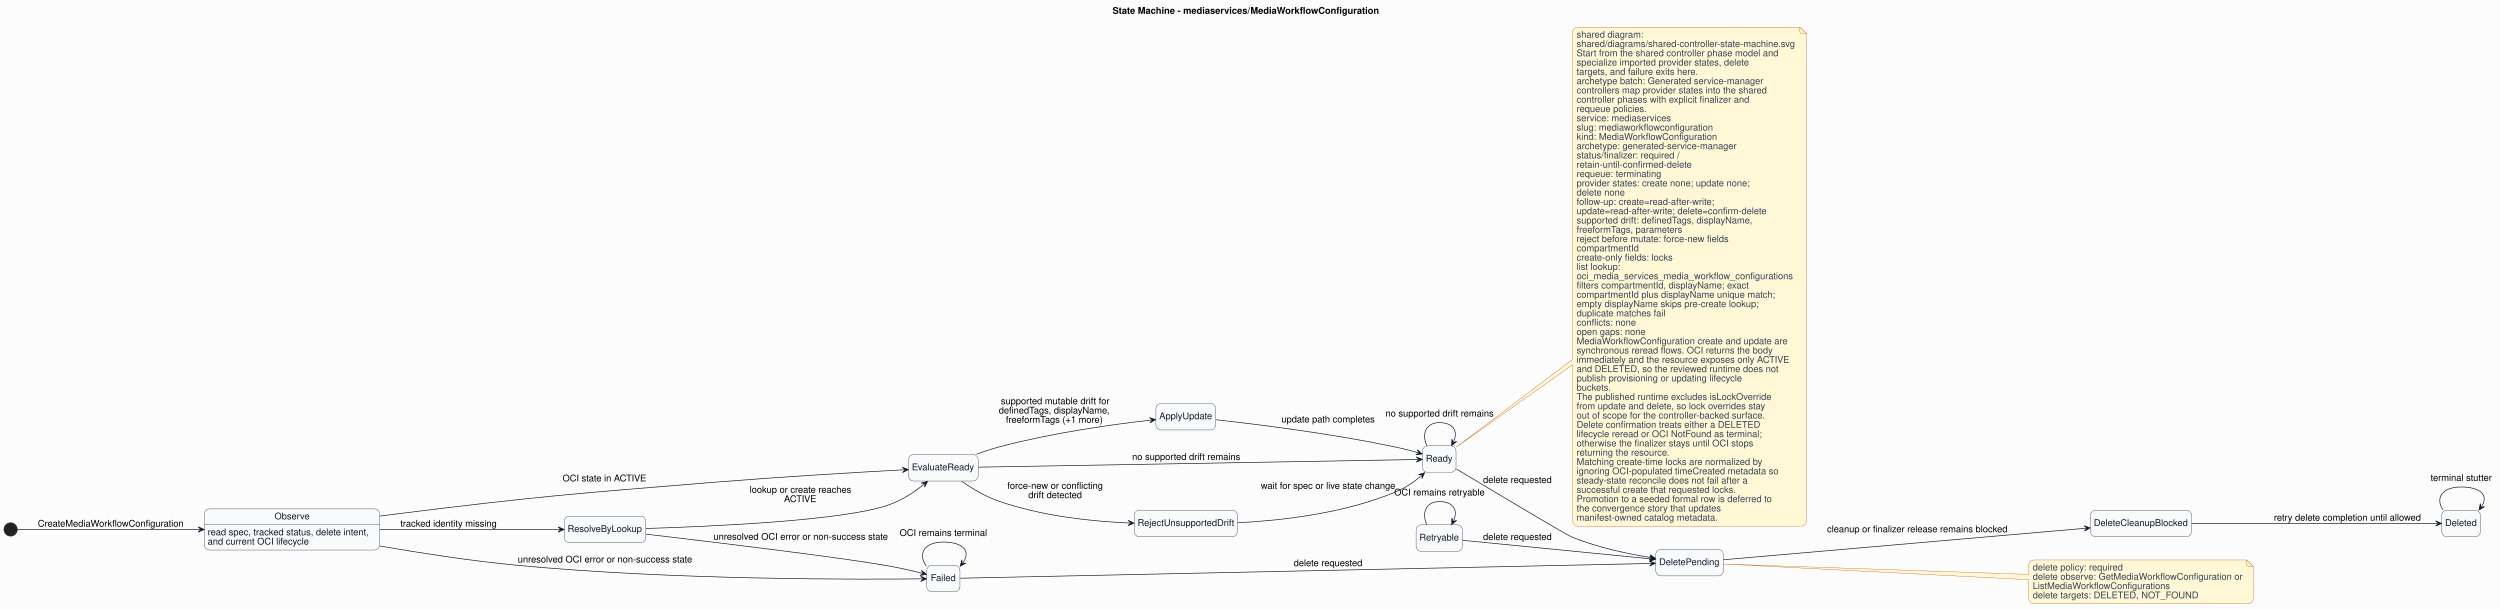
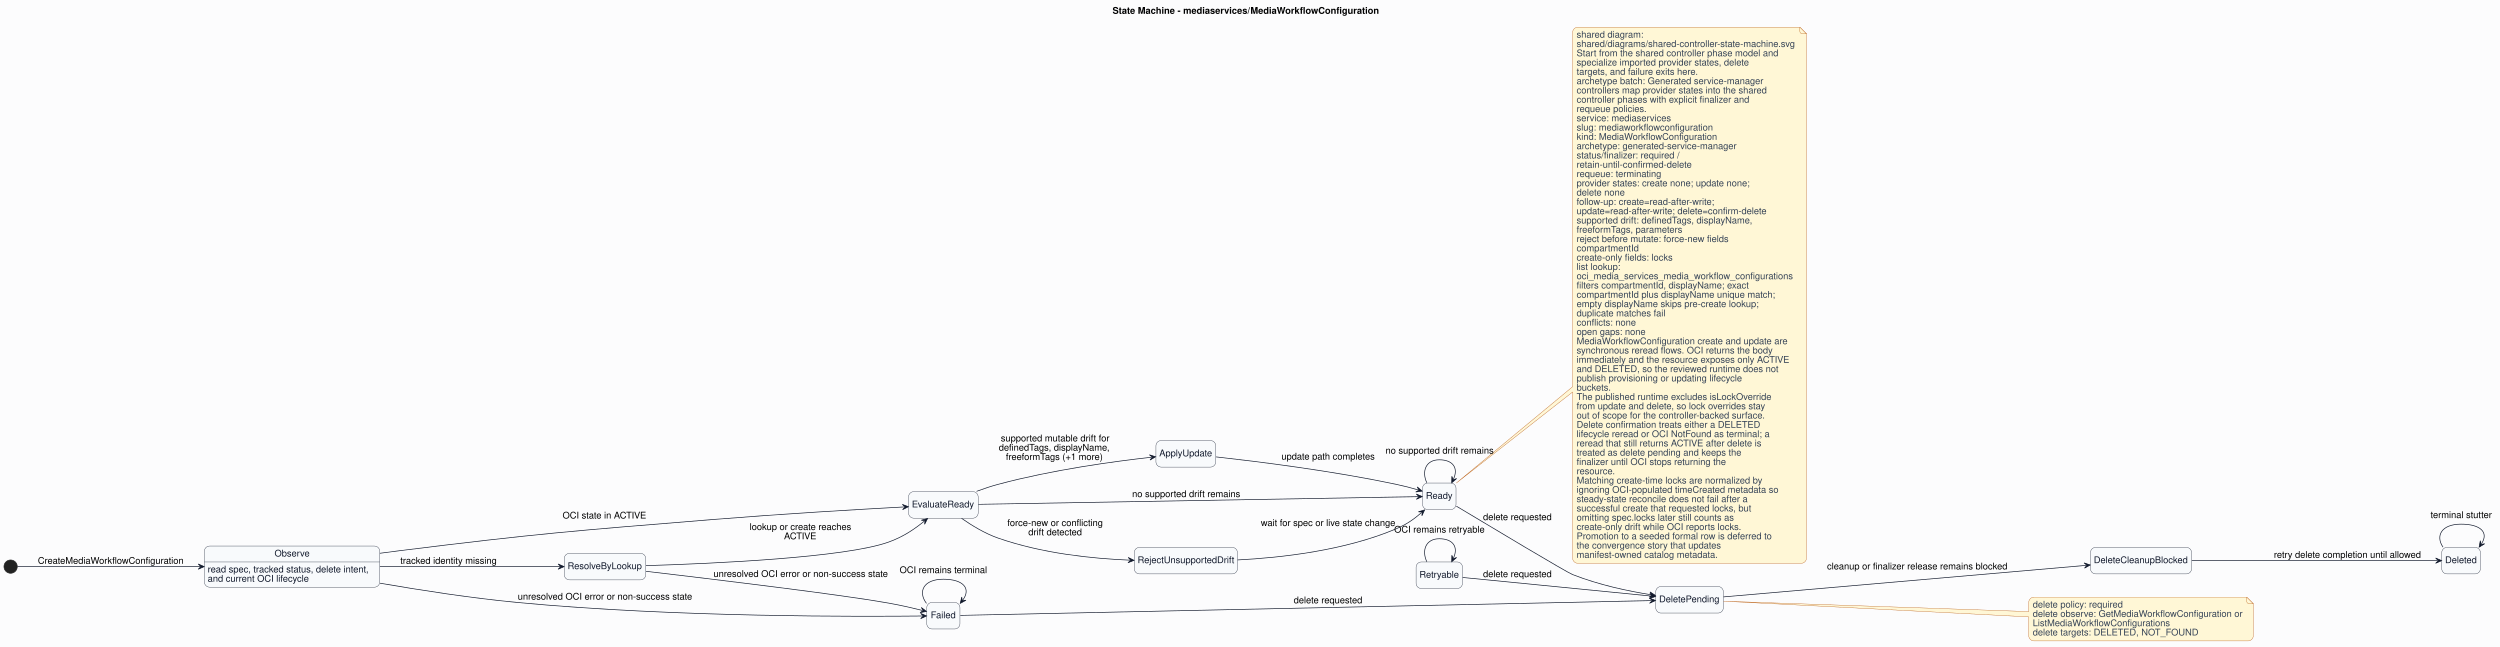
- <svg xmlns="http://www.w3.org/2000/svg" contentStyleType="text/css" data-diagram-type="STATE" height="919px" preserveAspectRatio="none" style="width:3768px;height:919px;background:#FCFCFD;" version="1.1" viewBox="0 0 3768 919" width="3768px" zoomAndPan="magnify">
+ <svg xmlns="http://www.w3.org/2000/svg" contentStyleType="text/css" data-diagram-type="STATE" height="975px" preserveAspectRatio="none" style="width:3768px;height:975px;background:#FCFCFD;" version="1.1" viewBox="0 0 3768 975" width="3768px" zoomAndPan="magnify">
  <defs />
  <g>
-     <rect fill="#FCFCFD" height="919" style="stroke:none;stroke-width:1;" width="3768" x="0" y="0" />
+     <rect fill="#FCFCFD" height="975" style="stroke:none;stroke-width:1;" width="3768" x="0" y="0" />
    <g class="title" data-source-line="10">
      <text fill="#000000" font-family="Helvetica" font-size="14" font-weight="bold" lengthAdjust="spacing" textLength="401.413" x="1676.751" y="20.78">State Machine - mediaservices/MediaWorkflowConfiguration</text>
    </g>
    <g class="entity" data-qualified-name="observe" id="ent0002">
-       <rect fill="#F8FAFC" height="62" rx="8" ry="8" style="stroke:#0F172A;stroke-width:0.5;" width="264.364" x="308" y="767" />
-       <line style="stroke:#0F172A;stroke-width:0.5;" x1="308" x2="572.364" y1="791" y2="791" />
-       <text fill="#0F172A" font-family="Helvetica" font-size="14" lengthAdjust="spacing" textLength="52.91" x="413.727" y="782.78">Observe</text>
-       <text fill="#0F172A" font-family="Helvetica" font-size="14" lengthAdjust="spacing" textLength="244.364" x="313" y="806.78">read spec, tracked status, delete intent,</text>
-       <text fill="#0F172A" font-family="Helvetica" font-size="14" lengthAdjust="spacing" textLength="153.282" x="313" y="820.78">and current OCI lifecycle</text>
-     </g>
-     <rect fill="#F8FAFC" height="40" rx="8" ry="8" style="stroke:#0F172A;stroke-width:0.5;" width="104.951" x="1369.36" y="685" />
-     <text fill="#0F172A" font-family="Helvetica" font-size="14" lengthAdjust="spacing" textLength="94.951" x="1374.36" y="708.78">EvaluateReady</text>
-     <rect fill="#F8FAFC" height="40" rx="8" ry="8" style="stroke:#0F172A;stroke-width:0.5;" width="50.469" x="2144.04" y="672" />
-     <text fill="#0F172A" font-family="Helvetica" font-size="14" lengthAdjust="spacing" textLength="40.469" x="2149.04" y="695.78">Ready</text>
-     <rect fill="#F8FAFC" height="40" rx="8" ry="8" style="stroke:#0F172A;stroke-width:0.5;" width="69.917" x="2134.32" y="791" />
-     <text fill="#0F172A" font-family="Helvetica" font-size="14" lengthAdjust="spacing" textLength="59.917" x="2139.32" y="814.78">Retryable</text>
-     <rect fill="#F8FAFC" height="40" rx="8" ry="8" style="stroke:#0F172A;stroke-width:0.5;" width="50" x="1396.84" y="852" />
-     <text fill="#0F172A" font-family="Helvetica" font-size="14" lengthAdjust="spacing" textLength="38.131" x="1402.775" y="875.78">Failed</text>
-     <rect fill="#F8FAFC" height="40" rx="8" ry="8" style="stroke:#0F172A;stroke-width:0.5;" width="122.848" x="850.44" y="778" />
-     <text fill="#0F172A" font-family="Helvetica" font-size="14" lengthAdjust="spacing" textLength="112.848" x="855.44" y="801.78">ResolveByLookup</text>
-     <rect fill="#F8FAFC" height="40" rx="8" ry="8" style="stroke:#0F172A;stroke-width:0.5;" width="155.51" x="1709.56" y="769" />
-     <text fill="#0F172A" font-family="Helvetica" font-size="14" lengthAdjust="spacing" textLength="145.51" x="1714.56" y="792.78">RejectUnsupportedDrift</text>
-     <rect fill="#F8FAFC" height="40" rx="8" ry="8" style="stroke:#0F172A;stroke-width:0.5;" width="90.165" x="1742.23" y="608" />
-     <text fill="#0F172A" font-family="Helvetica" font-size="14" lengthAdjust="spacing" textLength="80.165" x="1747.23" y="631.78">ApplyUpdate</text>
-     <rect fill="#F8FAFC" height="40" rx="8" ry="8" style="stroke:#0F172A;stroke-width:0.5;" width="101.848" x="2495.55" y="828" />
-     <text fill="#0F172A" font-family="Helvetica" font-size="14" lengthAdjust="spacing" textLength="91.848" x="2500.55" y="851.78">DeletePending</text>
-     <rect fill="#F8FAFC" height="40" rx="8" ry="8" style="stroke:#0F172A;stroke-width:0.5;" width="58.255" x="3680.2" y="769" />
-     <text fill="#0F172A" font-family="Helvetica" font-size="14" lengthAdjust="spacing" textLength="48.255" x="3685.2" y="792.78">Deleted</text>
-     <rect fill="#F8FAFC" height="40" rx="8" ry="8" style="stroke:#0F172A;stroke-width:0.5;" width="152.427" x="3150.74" y="769" />
-     <text fill="#0F172A" font-family="Helvetica" font-size="14" lengthAdjust="spacing" textLength="142.427" x="3155.74" y="792.78">DeleteCleanupBlocked</text>
+       <rect fill="#F8FAFC" height="62" rx="8" ry="8" style="stroke:#0F172A;stroke-width:0.5;" width="264.364" x="308" y="823" />
+       <line style="stroke:#0F172A;stroke-width:0.5;" x1="308" x2="572.364" y1="847" y2="847" />
+       <text fill="#0F172A" font-family="Helvetica" font-size="14" lengthAdjust="spacing" textLength="52.91" x="413.727" y="838.78">Observe</text>
+       <text fill="#0F172A" font-family="Helvetica" font-size="14" lengthAdjust="spacing" textLength="244.364" x="313" y="862.78">read spec, tracked status, delete intent,</text>
+       <text fill="#0F172A" font-family="Helvetica" font-size="14" lengthAdjust="spacing" textLength="153.282" x="313" y="876.78">and current OCI lifecycle</text>
+     </g>
+     <rect fill="#F8FAFC" height="40" rx="8" ry="8" style="stroke:#0F172A;stroke-width:0.5;" width="104.951" x="1369.36" y="741" />
+     <text fill="#0F172A" font-family="Helvetica" font-size="14" lengthAdjust="spacing" textLength="94.951" x="1374.36" y="764.78">EvaluateReady</text>
+     <rect fill="#F8FAFC" height="40" rx="8" ry="8" style="stroke:#0F172A;stroke-width:0.5;" width="50.469" x="2144.04" y="728" />
+     <text fill="#0F172A" font-family="Helvetica" font-size="14" lengthAdjust="spacing" textLength="40.469" x="2149.04" y="751.78">Ready</text>
+     <rect fill="#F8FAFC" height="40" rx="8" ry="8" style="stroke:#0F172A;stroke-width:0.5;" width="69.917" x="2134.32" y="847" />
+     <text fill="#0F172A" font-family="Helvetica" font-size="14" lengthAdjust="spacing" textLength="59.917" x="2139.32" y="870.78">Retryable</text>
+     <rect fill="#F8FAFC" height="40" rx="8" ry="8" style="stroke:#0F172A;stroke-width:0.5;" width="50" x="1396.84" y="908" />
+     <text fill="#0F172A" font-family="Helvetica" font-size="14" lengthAdjust="spacing" textLength="38.131" x="1402.775" y="931.78">Failed</text>
+     <rect fill="#F8FAFC" height="40" rx="8" ry="8" style="stroke:#0F172A;stroke-width:0.5;" width="122.848" x="850.44" y="834" />
+     <text fill="#0F172A" font-family="Helvetica" font-size="14" lengthAdjust="spacing" textLength="112.848" x="855.44" y="857.78">ResolveByLookup</text>
+     <rect fill="#F8FAFC" height="40" rx="8" ry="8" style="stroke:#0F172A;stroke-width:0.5;" width="155.51" x="1709.56" y="825" />
+     <text fill="#0F172A" font-family="Helvetica" font-size="14" lengthAdjust="spacing" textLength="145.51" x="1714.56" y="848.78">RejectUnsupportedDrift</text>
+     <rect fill="#F8FAFC" height="40" rx="8" ry="8" style="stroke:#0F172A;stroke-width:0.5;" width="90.165" x="1742.23" y="664" />
+     <text fill="#0F172A" font-family="Helvetica" font-size="14" lengthAdjust="spacing" textLength="80.165" x="1747.23" y="687.78">ApplyUpdate</text>
+     <rect fill="#F8FAFC" height="40" rx="8" ry="8" style="stroke:#0F172A;stroke-width:0.5;" width="101.848" x="2495.55" y="884" />
+     <text fill="#0F172A" font-family="Helvetica" font-size="14" lengthAdjust="spacing" textLength="91.848" x="2500.55" y="907.78">DeletePending</text>
+     <rect fill="#F8FAFC" height="40" rx="8" ry="8" style="stroke:#0F172A;stroke-width:0.5;" width="58.255" x="3680.2" y="825" />
+     <text fill="#0F172A" font-family="Helvetica" font-size="14" lengthAdjust="spacing" textLength="48.255" x="3685.2" y="848.78">Deleted</text>
+     <rect fill="#F8FAFC" height="40" rx="8" ry="8" style="stroke:#0F172A;stroke-width:0.5;" width="152.427" x="3150.74" y="825" />
+     <text fill="#0F172A" font-family="Helvetica" font-size="14" lengthAdjust="spacing" textLength="142.427" x="3155.74" y="848.78">DeleteCleanupBlocked</text>
    <g class="start_entity" data-qualified-name=".start." data-source-line="32" id="ent0002">
-       <ellipse cx="16" cy="798" fill="#222222" rx="10" ry="10" style="stroke:#222222;stroke-width:1;" />
+       <ellipse cx="16" cy="854" fill="#222222" rx="10" ry="10" style="stroke:#222222;stroke-width:1;" />
    </g>
    <g class="entity" data-qualified-name="GMN2" data-source-line="53" id="ent0003">
-       <path d="M2370.23,49 L2370.23,541.73 L2194.89,673.96 L2370.23,549.73 L2370.23,785 A8,8 0 0 0 2378.23,793 L2714.711,793 A8,8 0 0 0 2722.711,785 L2722.711,51 L2712.711,41 L2378.23,41 A8,8 0 0 0 2370.23,49" fill="#FFF7D6" style="stroke:#B45309;stroke-width:0.5;" />
+       <path d="M2370.23,49 L2370.23,582.84 L2194.89,728.12 L2370.23,590.84 L2370.23,841 A8,8 0 0 0 2378.23,849 L2714.711,849 A8,8 0 0 0 2722.711,841 L2722.711,51 L2712.711,41 L2378.23,41 A8,8 0 0 0 2370.23,49" fill="#FFF7D6" style="stroke:#B45309;stroke-width:0.5;" />
      <path d="M2712.711,41 L2712.711,47 A4,4 0 0 0 2716.711,51 L2722.711,51 L2712.711,41" fill="#FFF7D6" style="stroke:#B45309;stroke-width:0.5;" />
      <text fill="#334155" font-family="Helvetica" font-size="14" lengthAdjust="spacing" textLength="101.165" x="2376.23" y="56.78">shared diagram:</text>
      <text fill="#334155" font-family="Helvetica" font-size="14" lengthAdjust="spacing" textLength="331.481" x="2376.23" y="70.78">shared/diagrams/shared-controller-state-machine.svg</text>
      <text fill="#334155" font-family="Helvetica" font-size="14" lengthAdjust="spacing" textLength="304.274" x="2376.23" y="84.78">Start from the shared controller phase model and</text>
      <text fill="#334155" font-family="Helvetica" font-size="14" lengthAdjust="spacing" textLength="261.468" x="2376.23" y="98.78">specialize imported provider states, delete</text>
      <text fill="#334155" font-family="Helvetica" font-size="14" lengthAdjust="spacing" textLength="184.434" x="2376.23" y="112.78">targets, and failure exits here.</text>
      <text fill="#334155" font-family="Helvetica" font-size="14" lengthAdjust="spacing" textLength="281.709" x="2376.23" y="126.78">archetype batch: Generated service-manager</text>
      <text fill="#334155" font-family="Helvetica" font-size="14" lengthAdjust="spacing" textLength="287.923" x="2376.23" y="140.78">controllers map provider states into the shared</text>
      <text fill="#334155" font-family="Helvetica" font-size="14" lengthAdjust="spacing" textLength="261.461" x="2376.23" y="154.78">controller phases with explicit finalizer and</text>
      <text fill="#334155" font-family="Helvetica" font-size="14" lengthAdjust="spacing" textLength="105.848" x="2376.23" y="168.78">requeue policies.</text>
      <text fill="#334155" font-family="Helvetica" font-size="14" lengthAdjust="spacing" textLength="141.6" x="2376.23" y="182.78">service: mediaservices</text>
      <text fill="#334155" font-family="Helvetica" font-size="14" lengthAdjust="spacing" textLength="206.213" x="2376.23" y="196.78">slug: mediaworkflowconfiguration</text>
      <text fill="#334155" font-family="Helvetica" font-size="14" lengthAdjust="spacing" textLength="212.427" x="2376.23" y="210.78">kind: MediaWorkflowConfiguration</text>
      <text fill="#334155" font-family="Helvetica" font-size="14" lengthAdjust="spacing" textLength="241.24" x="2376.23" y="224.78">archetype: generated-service-manager</text>
      <text fill="#334155" font-family="Helvetica" font-size="14" lengthAdjust="spacing" textLength="156.406" x="2376.23" y="238.78">status/finalizer: required /</text>
      <text fill="#334155" font-family="Helvetica" font-size="14" lengthAdjust="spacing" textLength="174.303" x="2376.23" y="252.78">retain-until-confirmed-delete</text>
      <text fill="#334155" font-family="Helvetica" font-size="14" lengthAdjust="spacing" textLength="128.413" x="2376.23" y="266.78">requeue: terminating</text>
      <text fill="#334155" font-family="Helvetica" font-size="14" lengthAdjust="spacing" textLength="263.067" x="2376.23" y="280.78">provider states: create none; update none;</text>
      <text fill="#334155" font-family="Helvetica" font-size="14" lengthAdjust="spacing" textLength="73.179" x="2376.23" y="294.78">delete none</text>
      <text fill="#334155" font-family="Helvetica" font-size="14" lengthAdjust="spacing" textLength="209.699" x="2376.23" y="308.78">follow-up: create=read-after-write;</text>
      <text fill="#334155" font-family="Helvetica" font-size="14" lengthAdjust="spacing" textLength="288.716" x="2376.23" y="322.78">update=read-after-write; delete=confirm-delete</text>
      <text fill="#334155" font-family="Helvetica" font-size="14" lengthAdjust="spacing" textLength="266.923" x="2376.23" y="336.78">supported drift: definedTags, displayName,</text>
      <text fill="#334155" font-family="Helvetica" font-size="14" lengthAdjust="spacing" textLength="161.834" x="2376.23" y="350.78">freeformTags, parameters</text>
      <text fill="#334155" font-family="Helvetica" font-size="14" lengthAdjust="spacing" textLength="230.33" x="2376.23" y="364.78">reject before mutate: force-new fields</text>
      <text fill="#334155" font-family="Helvetica" font-size="14" lengthAdjust="spacing" textLength="93.372" x="2376.23" y="378.78">compartmentId</text>
      <text fill="#334155" font-family="Helvetica" font-size="14" lengthAdjust="spacing" textLength="145.503" x="2376.23" y="392.78">create-only fields: locks</text>
      <text fill="#334155" font-family="Helvetica" font-size="14" lengthAdjust="spacing" textLength="66.144" x="2376.23" y="406.78">list lookup:</text>
      <text fill="#334155" font-family="Helvetica" font-size="14" lengthAdjust="spacing" textLength="326.054" x="2376.23" y="420.78">oci_media_services_media_workflow_configurations</text>
      <text fill="#334155" font-family="Helvetica" font-size="14" lengthAdjust="spacing" textLength="260.654" x="2376.23" y="434.78">filters compartmentId, displayName; exact</text>
      <text fill="#334155" font-family="Helvetica" font-size="14" lengthAdjust="spacing" textLength="299.592" x="2376.23" y="448.78">compartmentId plus displayName unique match;</text>
      <text fill="#334155" font-family="Helvetica" font-size="14" lengthAdjust="spacing" textLength="275.454" x="2376.23" y="462.78">empty displayName skips pre-create lookup;</text>
      <text fill="#334155" font-family="Helvetica" font-size="14" lengthAdjust="spacing" textLength="134.627" x="2376.23" y="476.78">duplicate matches fail</text>
      <text fill="#334155" font-family="Helvetica" font-size="14" lengthAdjust="spacing" textLength="89.496" x="2376.23" y="490.78">conflicts: none</text>
      <text fill="#334155" font-family="Helvetica" font-size="14" lengthAdjust="spacing" textLength="104.316" x="2376.23" y="504.78">open gaps: none</text>
      <text fill="#334155" font-family="Helvetica" font-size="14" lengthAdjust="spacing" textLength="319.847" x="2376.23" y="518.78">MediaWorkflowConfiguration create and update are</text>
      <text fill="#334155" font-family="Helvetica" font-size="14" lengthAdjust="spacing" textLength="297.254" x="2376.23" y="532.78">synchronous reread flows. OCI returns the body</text>
      <text fill="#334155" font-family="Helvetica" font-size="14" lengthAdjust="spacing" textLength="323.709" x="2376.23" y="546.78">immediately and the resource exposes only ACTIVE</text>
      <text fill="#334155" font-family="Helvetica" font-size="14" lengthAdjust="spacing" textLength="305.826" x="2376.23" y="560.78">and DELETED, so the reviewed runtime does not</text>
      <text fill="#334155" font-family="Helvetica" font-size="14" lengthAdjust="spacing" textLength="250.592" x="2376.23" y="574.78">publish provisioning or updating lifecycle</text>
      <text fill="#334155" font-family="Helvetica" font-size="14" lengthAdjust="spacing" textLength="52.138" x="2376.23" y="588.78">buckets.</text>
      <text fill="#334155" font-family="Helvetica" font-size="14" lengthAdjust="spacing" textLength="294.923" x="2376.23" y="602.78">The published runtime excludes isLockOverride</text>
      <text fill="#334155" font-family="Helvetica" font-size="14" lengthAdjust="spacing" textLength="286.378" x="2376.23" y="616.78">from update and delete, so lock overrides stay</text>
      <text fill="#334155" font-family="Helvetica" font-size="14" lengthAdjust="spacing" textLength="284.819" x="2376.23" y="630.78">out of scope for the controller-backed surface.</text>
      <text fill="#334155" font-family="Helvetica" font-size="14" lengthAdjust="spacing" textLength="278.565" x="2376.23" y="644.78">Delete confirmation treats either a DELETED</text>
-       <text fill="#334155" font-family="Helvetica" font-size="14" lengthAdjust="spacing" textLength="280.889" x="2376.23" y="658.78">lifecycle reread or OCI NotFound as terminal;</text>
-       <text fill="#334155" font-family="Helvetica" font-size="14" lengthAdjust="spacing" textLength="267.668" x="2376.23" y="672.78">otherwise the finalizer stays until OCI stops</text>
-       <text fill="#334155" font-family="Helvetica" font-size="14" lengthAdjust="spacing" textLength="140.855" x="2376.23" y="686.78">returning the resource.</text>
-       <text fill="#334155" font-family="Helvetica" font-size="14" lengthAdjust="spacing" textLength="281.668" x="2376.23" y="700.78">Matching create-time locks are normalized by</text>
-       <text fill="#334155" font-family="Helvetica" font-size="14" lengthAdjust="spacing" textLength="305.84" x="2376.23" y="714.78">ignoring OCI-populated timeCreated metadata so</text>
-       <text fill="#334155" font-family="Helvetica" font-size="14" lengthAdjust="spacing" textLength="259.144" x="2376.23" y="728.78">steady-state reconcile does not fail after a</text>
-       <text fill="#334155" font-family="Helvetica" font-size="14" lengthAdjust="spacing" textLength="241.233" x="2376.23" y="742.78">successful create that requested locks.</text>
-       <text fill="#334155" font-family="Helvetica" font-size="14" lengthAdjust="spacing" textLength="295.702" x="2376.23" y="756.78">Promotion to a seeded formal row is deferred to</text>
-       <text fill="#334155" font-family="Helvetica" font-size="14" lengthAdjust="spacing" textLength="218.695" x="2376.23" y="770.78">the convergence story that updates</text>
-       <text fill="#334155" font-family="Helvetica" font-size="14" lengthAdjust="spacing" textLength="214.013" x="2376.23" y="784.78">manifest-owned catalog metadata.</text>
-     </g>
-     <g class="entity" data-qualified-name="GMN5" data-source-line="108" id="ent0006">
-       <path d="M3057.71,852 L3057.71,865.79 L2597.64,850.14 L3057.71,873.79 L3057.71,902 A8,8 0 0 0 3065.71,910 L3388.198,910 A8,8 0 0 0 3396.198,902 L3396.198,854 L3386.198,844 L3065.71,844 A8,8 0 0 0 3057.71,852" fill="#FFF7D6" style="stroke:#B45309;stroke-width:0.5;" />
-       <path d="M3386.198,844 L3386.198,850 A4,4 0 0 0 3390.198,854 L3396.198,854 L3386.198,844" fill="#FFF7D6" style="stroke:#B45309;stroke-width:0.5;" />
-       <text fill="#334155" font-family="Helvetica" font-size="14" lengthAdjust="spacing" textLength="136.972" x="3063.71" y="859.78">delete policy: required</text>
-       <text fill="#334155" font-family="Helvetica" font-size="14" lengthAdjust="spacing" textLength="317.488" x="3063.71" y="873.78">delete observe: GetMediaWorkflowConfiguration or</text>
-       <text fill="#334155" font-family="Helvetica" font-size="14" lengthAdjust="spacing" textLength="207.751" x="3063.71" y="887.78">ListMediaWorkflowConfigurations</text>
-       <text fill="#334155" font-family="Helvetica" font-size="14" lengthAdjust="spacing" textLength="252.075" x="3063.71" y="901.78">delete targets: DELETED, NOT_FOUND</text>
+       <text fill="#334155" font-family="Helvetica" font-size="14" lengthAdjust="spacing" textLength="292.565" x="2376.23" y="658.78">lifecycle reread or OCI NotFound as terminal; a</text>
+       <text fill="#334155" font-family="Helvetica" font-size="14" lengthAdjust="spacing" textLength="281.675" x="2376.23" y="672.78">reread that still returns ACTIVE after delete is</text>
+       <text fill="#334155" font-family="Helvetica" font-size="14" lengthAdjust="spacing" textLength="249.86" x="2376.23" y="686.78">treated as delete pending and keeps the</text>
+       <text fill="#334155" font-family="Helvetica" font-size="14" lengthAdjust="spacing" textLength="226.44" x="2376.23" y="700.78">finalizer until OCI stops returning the</text>
+       <text fill="#334155" font-family="Helvetica" font-size="14" lengthAdjust="spacing" textLength="58.358" x="2376.23" y="714.78">resource.</text>
+       <text fill="#334155" font-family="Helvetica" font-size="14" lengthAdjust="spacing" textLength="281.668" x="2376.23" y="728.78">Matching create-time locks are normalized by</text>
+       <text fill="#334155" font-family="Helvetica" font-size="14" lengthAdjust="spacing" textLength="305.84" x="2376.23" y="742.78">ignoring OCI-populated timeCreated metadata so</text>
+       <text fill="#334155" font-family="Helvetica" font-size="14" lengthAdjust="spacing" textLength="259.144" x="2376.23" y="756.78">steady-state reconcile does not fail after a</text>
+       <text fill="#334155" font-family="Helvetica" font-size="14" lengthAdjust="spacing" textLength="264.585" x="2376.23" y="770.78">successful create that requested locks, but</text>
+       <text fill="#334155" font-family="Helvetica" font-size="14" lengthAdjust="spacing" textLength="237.316" x="2376.23" y="784.78">omitting spec.locks later still counts as</text>
+       <text fill="#334155" font-family="Helvetica" font-size="14" lengthAdjust="spacing" textLength="248.192" x="2376.23" y="798.78">create-only drift while OCI reports locks.</text>
+       <text fill="#334155" font-family="Helvetica" font-size="14" lengthAdjust="spacing" textLength="295.702" x="2376.23" y="812.78">Promotion to a seeded formal row is deferred to</text>
+       <text fill="#334155" font-family="Helvetica" font-size="14" lengthAdjust="spacing" textLength="218.695" x="2376.23" y="826.78">the convergence story that updates</text>
+       <text fill="#334155" font-family="Helvetica" font-size="14" lengthAdjust="spacing" textLength="214.013" x="2376.23" y="840.78">manifest-owned catalog metadata.</text>
+     </g>
+     <g class="entity" data-qualified-name="GMN5" data-source-line="112" id="ent0006">
+       <path d="M3057.71,908 L3057.71,921.79 L2597.64,906.14 L3057.71,929.79 L3057.71,958 A8,8 0 0 0 3065.71,966 L3388.198,966 A8,8 0 0 0 3396.198,958 L3396.198,910 L3386.198,900 L3065.71,900 A8,8 0 0 0 3057.71,908" fill="#FFF7D6" style="stroke:#B45309;stroke-width:0.5;" />
+       <path d="M3386.198,900 L3386.198,906 A4,4 0 0 0 3390.198,910 L3396.198,910 L3386.198,900" fill="#FFF7D6" style="stroke:#B45309;stroke-width:0.5;" />
+       <text fill="#334155" font-family="Helvetica" font-size="14" lengthAdjust="spacing" textLength="136.972" x="3063.71" y="915.78">delete policy: required</text>
+       <text fill="#334155" font-family="Helvetica" font-size="14" lengthAdjust="spacing" textLength="317.488" x="3063.71" y="929.78">delete observe: GetMediaWorkflowConfiguration or</text>
+       <text fill="#334155" font-family="Helvetica" font-size="14" lengthAdjust="spacing" textLength="207.751" x="3063.71" y="943.78">ListMediaWorkflowConfigurations</text>
+       <text fill="#334155" font-family="Helvetica" font-size="14" lengthAdjust="spacing" textLength="252.075" x="3063.71" y="957.78">delete targets: DELETED, NOT_FOUND</text>
    </g>
    <g class="link" data-entity-1="ent0002" data-entity-2="ent0002" data-link-type="dependency" data-source-line="32" id="lnk3">
-       <path d="M26.21,798 C62.81,798 195.13,798 301.71,798" fill="none" id="*start*-to-observe" style="stroke:#0F172A;stroke-width:1;" />
-       <polygon fill="#0F172A" points="307.71,798,298.71,794,302.71,798,298.71,802,307.71,798" style="stroke:#0F172A;stroke-width:1;" />
-       <text fill="#000000" font-family="Helvetica" font-size="14" lengthAdjust="spacing" textLength="220.985" x="57" y="793.78">CreateMediaWorkflowConfiguration</text>
+       <path d="M26.21,854 C62.81,854 195.13,854 301.71,854" fill="none" id="*start*-to-observe" style="stroke:#0F172A;stroke-width:1;" />
+       <polygon fill="#0F172A" points="307.71,854,298.71,850,302.71,854,298.71,858,307.71,854" style="stroke:#0F172A;stroke-width:1;" />
+       <text fill="#000000" font-family="Helvetica" font-size="14" lengthAdjust="spacing" textLength="220.985" x="57" y="849.78">CreateMediaWorkflowConfiguration</text>
    </g>
    <g class="link" data-entity-1="ent0002" data-entity-2="ent0007" data-link-type="dependency" data-source-line="33" id="lnk4">
-       <path d="M572.64,798 C663.55,798 774.29,798 844.14,798" fill="none" id="observe-to-resolve_by_lookup" style="stroke:#0F172A;stroke-width:1;" />
-       <polygon fill="#0F172A" points="850.14,798,841.14,794,845.14,798,841.14,802,850.14,798" style="stroke:#0F172A;stroke-width:1;" />
-       <text fill="#000000" font-family="Helvetica" font-size="14" lengthAdjust="spacing" textLength="145.503" x="603.36" y="793.78">tracked identity missing</text>
+       <path d="M572.64,854 C663.55,854 774.29,854 844.14,854" fill="none" id="observe-to-resolve_by_lookup" style="stroke:#0F172A;stroke-width:1;" />
+       <polygon fill="#0F172A" points="850.14,854,841.14,850,845.14,854,841.14,858,850.14,854" style="stroke:#0F172A;stroke-width:1;" />
+       <text fill="#000000" font-family="Helvetica" font-size="14" lengthAdjust="spacing" textLength="145.503" x="603.36" y="849.78">tracked identity missing</text>
    </g>
    <g class="link" data-entity-1="ent0007" data-entity-2="ent0003" data-link-type="dependency" data-source-line="34" id="lnk5">
-       <path d="M973.64,796.54 C1074.94,793.46 1273.69,784.55 1339.36,761 C1361.18,753.18 1377.989,741.821 1393.409,729.251" fill="none" id="resolve_by_lookup-to-evaluate_ready" style="stroke:#0F172A;stroke-width:1;" />
-       <polygon fill="#0F172A" points="1398.06,725.46,1388.557,728.046,1394.185,728.619,1393.611,734.247,1398.06,725.46" style="stroke:#0F172A;stroke-width:1;" />
-       <text fill="#000000" font-family="Helvetica" font-size="14" lengthAdjust="spacing" textLength="154.089" x="1129.86" y="742.78">lookup or create reaches</text>
-       <text fill="#000000" font-family="Helvetica" font-size="14" lengthAdjust="spacing" textLength="50.565" x="1181.622" y="756.78">ACTIVE</text>
+       <path d="M973.64,852.54 C1074.94,849.46 1273.69,840.55 1339.36,817 C1361.18,809.18 1377.989,797.821 1393.409,785.251" fill="none" id="resolve_by_lookup-to-evaluate_ready" style="stroke:#0F172A;stroke-width:1;" />
+       <polygon fill="#0F172A" points="1398.06,781.46,1388.557,784.046,1394.185,784.619,1393.611,790.247,1398.06,781.46" style="stroke:#0F172A;stroke-width:1;" />
+       <text fill="#000000" font-family="Helvetica" font-size="14" lengthAdjust="spacing" textLength="154.089" x="1129.86" y="798.78">lookup or create reaches</text>
+       <text fill="#000000" font-family="Helvetica" font-size="14" lengthAdjust="spacing" textLength="50.565" x="1181.622" y="812.78">ACTIVE</text>
    </g>
    <g class="link" data-entity-1="ent0007" data-entity-2="ent0006" data-link-type="dependency" data-source-line="35" id="lnk6">
-       <path d="M973.74,805.08 C1074.24,816.9 1270.58,840.58 1339.36,853 C1358.66,856.48 1374.439,860.124 1390.549,864.154" fill="none" id="resolve_by_lookup-to-failed" style="stroke:#0F172A;stroke-width:1;" />
-       <polygon fill="#0F172A" points="1396.37,865.61,1388.61,859.545,1391.52,864.397,1386.668,867.306,1396.37,865.61" style="stroke:#0F172A;stroke-width:1;" />
-       <text fill="#000000" font-family="Helvetica" font-size="14" lengthAdjust="spacing" textLength="263.778" x="1075.36" y="813.53">unresolved OCI error or non-success state</text>
+       <path d="M973.74,861.08 C1074.24,872.9 1270.58,896.58 1339.36,909 C1358.66,912.48 1374.439,916.124 1390.549,920.154" fill="none" id="resolve_by_lookup-to-failed" style="stroke:#0F172A;stroke-width:1;" />
+       <polygon fill="#0F172A" points="1396.37,921.61,1388.61,915.545,1391.52,920.397,1386.668,923.306,1396.37,921.61" style="stroke:#0F172A;stroke-width:1;" />
+       <text fill="#000000" font-family="Helvetica" font-size="14" lengthAdjust="spacing" textLength="263.778" x="1075.36" y="869.53">unresolved OCI error or non-success state</text>
    </g>
    <g class="link" data-entity-1="ent0002" data-entity-2="ent0003" data-link-type="dependency" data-source-line="36" id="lnk7">
-       <path d="M572.62,777.89 C582.68,776.52 592.68,775.2 602.36,774 C811.57,748.02 864.25,744.13 1074.36,727 C1178.89,718.48 1295.399,711.705 1363.149,708.025" fill="none" id="observe-to-evaluate_ready" style="stroke:#0F172A;stroke-width:1;" />
-       <polygon fill="#0F172A" points="1369.14,707.7,1359.936,704.194,1364.147,707.971,1360.37,712.182,1369.14,707.7" style="stroke:#0F172A;stroke-width:1;" />
-       <text fill="#000000" font-family="Helvetica" font-size="14" lengthAdjust="spacing" textLength="128.372" x="847.86" y="725.52">OCI state in ACTIVE</text>
+       <path d="M572.62,833.89 C582.68,832.52 592.68,831.2 602.36,830 C811.57,804.02 864.25,800.13 1074.36,783 C1178.89,774.48 1295.399,767.705 1363.149,764.025" fill="none" id="observe-to-evaluate_ready" style="stroke:#0F172A;stroke-width:1;" />
+       <polygon fill="#0F172A" points="1369.14,763.7,1359.936,760.194,1364.147,763.971,1360.37,768.182,1369.14,763.7" style="stroke:#0F172A;stroke-width:1;" />
+       <text fill="#000000" font-family="Helvetica" font-size="14" lengthAdjust="spacing" textLength="128.372" x="847.86" y="781.52">OCI state in ACTIVE</text>
    </g>
    <g class="link" data-entity-1="ent0002" data-entity-2="ent0006" data-link-type="dependency" data-source-line="37" id="lnk8">
-       <path d="M572.78,823 C635.16,833.83 710.85,845.49 779.36,852 C1019.23,874.8 1305.59,873.421 1390.59,872.421" fill="none" id="observe-to-failed" style="stroke:#0F172A;stroke-width:1;" />
-       <polygon fill="#0F172A" points="1396.59,872.35,1387.544,868.456,1391.59,872.409,1387.638,876.456,1396.59,872.35" style="stroke:#0F172A;stroke-width:1;" />
-       <text fill="#000000" font-family="Helvetica" font-size="14" lengthAdjust="spacing" textLength="263.778" x="780.36" y="847.78">unresolved OCI error or non-success state</text>
+       <path d="M572.78,879 C635.16,889.83 710.85,901.49 779.36,908 C1019.23,930.8 1305.59,929.421 1390.59,928.421" fill="none" id="observe-to-failed" style="stroke:#0F172A;stroke-width:1;" />
+       <polygon fill="#0F172A" points="1396.59,928.35,1387.544,924.456,1391.59,928.409,1387.638,932.456,1396.59,928.35" style="stroke:#0F172A;stroke-width:1;" />
+       <text fill="#000000" font-family="Helvetica" font-size="14" lengthAdjust="spacing" textLength="263.778" x="780.36" y="903.78">unresolved OCI error or non-success state</text>
    </g>
    <g class="link" data-entity-1="ent0003" data-entity-2="ent0008" data-link-type="dependency" data-source-line="38" id="lnk9">
-       <path d="M1449.26,725.26 C1464.52,735.9 1484.57,748.12 1504.32,755 C1571.02,778.24 1645.385,785.868 1703.215,788.298" fill="none" id="evaluate_ready-to-reject_unsupported_drift" style="stroke:#0F172A;stroke-width:1;" />
-       <polygon fill="#0F172A" points="1709.21,788.55,1700.386,784.176,1704.214,788.34,1700.05,792.169,1709.21,788.55" style="stroke:#0F172A;stroke-width:1;" />
-       <text fill="#000000" font-family="Helvetica" font-size="14" lengthAdjust="spacing" textLength="143.951" x="1518.32" y="736.78">force-new or conflicting</text>
-       <text fill="#000000" font-family="Helvetica" font-size="14" lengthAdjust="spacing" textLength="80.938" x="1549.827" y="750.78">drift detected</text>
+       <path d="M1449.26,781.26 C1464.52,791.9 1484.57,804.12 1504.32,811 C1571.02,834.24 1645.385,841.868 1703.215,844.298" fill="none" id="evaluate_ready-to-reject_unsupported_drift" style="stroke:#0F172A;stroke-width:1;" />
+       <polygon fill="#0F172A" points="1709.21,844.55,1700.386,840.176,1704.214,844.34,1700.05,848.169,1709.21,844.55" style="stroke:#0F172A;stroke-width:1;" />
+       <text fill="#000000" font-family="Helvetica" font-size="14" lengthAdjust="spacing" textLength="143.951" x="1518.32" y="792.78">force-new or conflicting</text>
+       <text fill="#000000" font-family="Helvetica" font-size="14" lengthAdjust="spacing" textLength="80.938" x="1549.827" y="806.78">drift detected</text>
    </g>
    <g class="link" data-entity-1="ent0008" data-entity-2="ent0004" data-link-type="dependency" data-source-line="39" id="lnk10">
-       <path d="M1865.28,787.95 C1931.13,784.61 2027.21,773.8 2104.32,741 C2120.15,734.26 2131.008,726.633 2142.718,716.423" fill="none" id="reject_unsupported_drift-to-ready" style="stroke:#0F172A;stroke-width:1;" />
-       <polygon fill="#0F172A" points="2147.24,712.48,2137.828,715.38,2143.471,715.766,2143.085,721.41,2147.24,712.48" style="stroke:#0F172A;stroke-width:1;" />
-       <text fill="#000000" font-family="Helvetica" font-size="14" lengthAdjust="spacing" textLength="203.882" x="1900.32" y="736.78">wait for spec or live state change</text>
+       <path d="M1865.28,843.95 C1931.13,840.61 2027.21,829.8 2104.32,797 C2120.15,790.26 2131.008,782.633 2142.718,772.423" fill="none" id="reject_unsupported_drift-to-ready" style="stroke:#0F172A;stroke-width:1;" />
+       <polygon fill="#0F172A" points="2147.24,768.48,2137.828,771.38,2143.471,771.766,2143.085,777.41,2147.24,768.48" style="stroke:#0F172A;stroke-width:1;" />
+       <text fill="#000000" font-family="Helvetica" font-size="14" lengthAdjust="spacing" textLength="203.882" x="1900.32" y="792.78">wait for spec or live state change</text>
    </g>
    <g class="link" data-entity-1="ent0003" data-entity-2="ent0009" data-link-type="dependency" data-source-line="40" id="lnk11">
-       <path d="M1471.86,684.52 C1482.44,680.62 1493.65,676.87 1504.32,674 C1586.71,651.85 1679.727,639.365 1735.807,633.115" fill="none" id="evaluate_ready-to-apply_update" style="stroke:#0F172A;stroke-width:1;" />
-       <polygon fill="#0F172A" points="1741.77,632.45,1732.382,629.471,1736.801,633.004,1733.268,637.422,1741.77,632.45" style="stroke:#0F172A;stroke-width:1;" />
-       <text fill="#000000" font-family="Helvetica" font-size="14" lengthAdjust="spacing" textLength="163.42" x="1508.434" y="609.25">supported mutable drift for</text>
-       <text fill="#000000" font-family="Helvetica" font-size="14" lengthAdjust="spacing" textLength="169.648" x="1505.32" y="623.25">definedTags, displayName,</text>
-       <text fill="#000000" font-family="Helvetica" font-size="14" lengthAdjust="spacing" textLength="148.21" x="1516.039" y="637.25">freeformTags (+1 more)</text>
+       <path d="M1471.86,740.52 C1482.44,736.62 1493.65,732.87 1504.32,730 C1586.71,707.85 1679.727,695.365 1735.807,689.115" fill="none" id="evaluate_ready-to-apply_update" style="stroke:#0F172A;stroke-width:1;" />
+       <polygon fill="#0F172A" points="1741.77,688.45,1732.382,685.471,1736.801,689.004,1733.268,693.422,1741.77,688.45" style="stroke:#0F172A;stroke-width:1;" />
+       <text fill="#000000" font-family="Helvetica" font-size="14" lengthAdjust="spacing" textLength="163.42" x="1508.434" y="665.25">supported mutable drift for</text>
+       <text fill="#000000" font-family="Helvetica" font-size="14" lengthAdjust="spacing" textLength="169.648" x="1505.32" y="679.25">definedTags, displayName,</text>
+       <text fill="#000000" font-family="Helvetica" font-size="14" lengthAdjust="spacing" textLength="148.21" x="1516.039" y="693.25">freeformTags (+1 more)</text>
    </g>
    <g class="link" data-entity-1="ent0009" data-entity-2="ent0004" data-link-type="dependency" data-source-line="41" id="lnk12">
-       <path d="M1832.86,632.64 C1894.34,639.46 2008.47,653.63 2104.32,674 C2117.4,676.78 2126.007,679.037 2137.797,682.527" fill="none" id="apply_update-to-ready" style="stroke:#0F172A;stroke-width:1;" />
-       <polygon fill="#0F172A" points="2143.55,684.23,2136.055,677.84,2138.756,682.811,2133.785,685.511,2143.55,684.23" style="stroke:#0F172A;stroke-width:1;" />
-       <text fill="#000000" font-family="Helvetica" font-size="14" lengthAdjust="spacing" textLength="141.654" x="1931.32" y="636.67">update path completes</text>
+       <path d="M1832.86,688.64 C1894.34,695.46 2008.47,709.63 2104.32,730 C2117.4,732.78 2126.007,735.037 2137.797,738.527" fill="none" id="apply_update-to-ready" style="stroke:#0F172A;stroke-width:1;" />
+       <polygon fill="#0F172A" points="2143.55,740.23,2136.055,733.84,2138.756,738.811,2133.785,741.511,2143.55,740.23" style="stroke:#0F172A;stroke-width:1;" />
+       <text fill="#000000" font-family="Helvetica" font-size="14" lengthAdjust="spacing" textLength="141.654" x="1931.32" y="692.67">update path completes</text>
    </g>
    <g class="link" data-entity-1="ent0003" data-entity-2="ent0004" data-link-type="dependency" data-source-line="42" id="lnk13">
-       <path d="M1474.67,704.1 C1621.76,701.53 2032.011,694.375 2137.651,692.534" fill="none" id="evaluate_ready-to-ready" style="stroke:#0F172A;stroke-width:1;" />
-       <polygon fill="#0F172A" points="2143.65,692.43,2134.582,688.587,2138.651,692.517,2134.721,696.586,2143.65,692.43" style="stroke:#0F172A;stroke-width:1;" />
-       <text fill="#000000" font-family="Helvetica" font-size="14" lengthAdjust="spacing" textLength="162.641" x="1706.32" y="693.2">no supported drift remains</text>
+       <path d="M1474.67,760.1 C1621.76,757.53 2032.011,750.375 2137.651,748.534" fill="none" id="evaluate_ready-to-ready" style="stroke:#0F172A;stroke-width:1;" />
+       <polygon fill="#0F172A" points="2143.65,748.43,2134.582,744.587,2138.651,748.517,2134.721,752.586,2143.65,748.43" style="stroke:#0F172A;stroke-width:1;" />
+       <text fill="#000000" font-family="Helvetica" font-size="14" lengthAdjust="spacing" textLength="162.641" x="1706.32" y="749.2">no supported drift remains</text>
    </g>
    <g class="link" data-entity-1="ent0004" data-entity-2="ent0004" data-link-type="dependency" data-source-line="43" id="lnk14">
-       <path d="M2150.53,671.69 C2142.52,654.73 2148.77,637 2169.27,637 C2189.78,637 2198.592,649.305 2190.582,666.265" fill="none" id="ready-to-ready" style="stroke:#0F172A;stroke-width:1;" />
-       <polygon fill="#0F172A" points="2188.02,671.69,2195.48,665.26,2190.155,667.169,2188.247,661.844,2188.02,671.69" style="stroke:#0F172A;stroke-width:1;" />
-       <text fill="#000000" font-family="Helvetica" font-size="14" lengthAdjust="spacing" textLength="162.641" x="2088.27" y="627.78">no supported drift remains</text>
+       <path d="M2150.53,727.69 C2142.52,710.73 2148.77,693 2169.27,693 C2189.78,693 2198.592,705.305 2190.582,722.265" fill="none" id="ready-to-ready" style="stroke:#0F172A;stroke-width:1;" />
+       <polygon fill="#0F172A" points="2188.02,727.69,2195.48,721.26,2190.155,723.169,2188.247,717.844,2188.02,727.69" style="stroke:#0F172A;stroke-width:1;" />
+       <text fill="#000000" font-family="Helvetica" font-size="14" lengthAdjust="spacing" textLength="162.641" x="2088.27" y="683.78">no supported drift remains</text>
    </g>
    <g class="link" data-entity-1="ent0005" data-entity-2="ent0005" data-link-type="dependency" data-source-line="44" id="lnk15">
-       <path d="M2150.53,790.69 C2142.52,773.73 2148.77,756 2169.27,756 C2189.78,756 2198.592,768.305 2190.582,785.265" fill="none" id="retryable-to-retryable" style="stroke:#0F172A;stroke-width:1;" />
-       <polygon fill="#0F172A" points="2188.02,790.69,2195.48,784.26,2190.155,786.169,2188.247,780.844,2188.02,790.69" style="stroke:#0F172A;stroke-width:1;" />
-       <text fill="#000000" font-family="Helvetica" font-size="14" lengthAdjust="spacing" textLength="136.931" x="2101.27" y="746.78">OCI remains retryable</text>
+       <path d="M2150.53,846.69 C2142.52,829.73 2148.77,812 2169.27,812 C2189.78,812 2198.592,824.305 2190.582,841.265" fill="none" id="retryable-to-retryable" style="stroke:#0F172A;stroke-width:1;" />
+       <polygon fill="#0F172A" points="2188.02,846.69,2195.48,840.26,2190.155,842.169,2188.247,836.844,2188.02,846.69" style="stroke:#0F172A;stroke-width:1;" />
+       <text fill="#000000" font-family="Helvetica" font-size="14" lengthAdjust="spacing" textLength="136.931" x="2101.27" y="802.78">OCI remains retryable</text>
    </g>
    <g class="link" data-entity-1="ent0006" data-entity-2="ent0006" data-link-type="dependency" data-source-line="45" id="lnk16">
-       <path d="M1396.37,853.4 C1383.17,835.94 1391.66,817 1421.84,817 C1452.02,817 1464.128,831.154 1450.928,848.614" fill="none" id="failed-to-failed" style="stroke:#0F172A;stroke-width:1;" />
-       <polygon fill="#0F172A" points="1447.31,853.4,1455.928,848.633,1450.325,849.412,1449.547,843.808,1447.31,853.4" style="stroke:#0F172A;stroke-width:1;" />
-       <text fill="#000000" font-family="Helvetica" font-size="14" lengthAdjust="spacing" textLength="132.255" x="1355.84" y="807.78">OCI remains terminal</text>
+       <path d="M1396.37,909.4 C1383.17,891.94 1391.66,873 1421.84,873 C1452.02,873 1464.128,887.154 1450.928,904.614" fill="none" id="failed-to-failed" style="stroke:#0F172A;stroke-width:1;" />
+       <polygon fill="#0F172A" points="1447.31,909.4,1455.928,904.633,1450.325,905.412,1449.547,899.808,1447.31,909.4" style="stroke:#0F172A;stroke-width:1;" />
+       <text fill="#000000" font-family="Helvetica" font-size="14" lengthAdjust="spacing" textLength="132.255" x="1355.84" y="863.78">OCI remains terminal</text>
    </g>
    <g class="link" data-entity-1="ent0004" data-entity-2="ent0010" data-link-type="dependency" data-source-line="46" id="lnk17">
-       <path d="M2194.98,706.87 C2246.41,737.76 2360.94,806.36 2370.23,810 C2410.81,825.9 2453.495,834.826 2489.205,840.516" fill="none" id="ready-to-delete_pending" style="stroke:#0F172A;stroke-width:1;" />
-       <polygon fill="#0F172A" points="2495.13,841.46,2486.872,836.094,2490.192,840.673,2485.613,843.994,2495.13,841.46" style="stroke:#0F172A;stroke-width:1;" />
-       <text fill="#000000" font-family="Helvetica" font-size="14" lengthAdjust="spacing" textLength="104.303" x="2235.23" y="727.96">delete requested</text>
+       <path d="M2194.98,762.87 C2246.41,793.76 2360.94,862.36 2370.23,866 C2410.81,881.9 2453.495,890.826 2489.205,896.516" fill="none" id="ready-to-delete_pending" style="stroke:#0F172A;stroke-width:1;" />
+       <polygon fill="#0F172A" points="2495.13,897.46,2486.872,892.094,2490.192,896.673,2485.613,899.994,2495.13,897.46" style="stroke:#0F172A;stroke-width:1;" />
+       <text fill="#000000" font-family="Helvetica" font-size="14" lengthAdjust="spacing" textLength="104.303" x="2235.23" y="783.96">delete requested</text>
    </g>
    <g class="link" data-entity-1="ent0005" data-entity-2="ent0010" data-link-type="dependency" data-source-line="47" id="lnk18">
-       <path d="M2204.57,814.38 C2271.05,820.94 2411.759,834.811 2489.249,842.451" fill="none" id="retryable-to-delete_pending" style="stroke:#0F172A;stroke-width:1;" />
-       <polygon fill="#0F172A" points="2495.22,843.04,2486.656,838.176,2490.244,842.549,2485.871,846.138,2495.22,843.04" style="stroke:#0F172A;stroke-width:1;" />
-       <text fill="#000000" font-family="Helvetica" font-size="14" lengthAdjust="spacing" textLength="104.303" x="2235.23" y="813.86">delete requested</text>
+       <path d="M2204.57,870.38 C2271.05,876.94 2411.759,890.811 2489.249,898.451" fill="none" id="retryable-to-delete_pending" style="stroke:#0F172A;stroke-width:1;" />
+       <polygon fill="#0F172A" points="2495.22,899.04,2486.656,894.176,2490.244,898.549,2485.871,902.138,2495.22,899.04" style="stroke:#0F172A;stroke-width:1;" />
+       <text fill="#000000" font-family="Helvetica" font-size="14" lengthAdjust="spacing" textLength="104.303" x="2235.23" y="869.86">delete requested</text>
    </g>
    <g class="link" data-entity-1="ent0006" data-entity-2="ent0010" data-link-type="dependency" data-source-line="48" id="lnk19">
-       <path d="M1447.33,871.48 C1588.5,868.46 2292.821,853.398 2489.141,849.208" fill="none" id="failed-to-delete_pending" style="stroke:#0F172A;stroke-width:1;" />
-       <polygon fill="#0F172A" points="2495.14,849.08,2486.057,845.273,2490.141,849.187,2486.227,853.271,2495.14,849.08" style="stroke:#0F172A;stroke-width:1;" />
-       <text fill="#000000" font-family="Helvetica" font-size="14" lengthAdjust="spacing" textLength="104.303" x="1949.82" y="853.3">delete requested</text>
+       <path d="M1447.33,927.48 C1588.5,924.46 2292.821,909.398 2489.141,905.208" fill="none" id="failed-to-delete_pending" style="stroke:#0F172A;stroke-width:1;" />
+       <polygon fill="#0F172A" points="2495.14,905.08,2486.057,901.273,2490.141,905.187,2486.227,909.271,2495.14,905.08" style="stroke:#0F172A;stroke-width:1;" />
+       <text fill="#000000" font-family="Helvetica" font-size="14" lengthAdjust="spacing" textLength="104.303" x="1949.82" y="909.3">delete requested</text>
    </g>
    <g class="link" data-entity-1="ent0010" data-entity-2="ent0012" data-link-type="dependency" data-source-line="49" id="lnk20">
-       <path d="M2597.64,843.64 C2715.52,833.39 3004.723,808.24 3144.423,796.09" fill="none" id="delete_pending-to-delete_cleanup_blocked" style="stroke:#0F172A;stroke-width:1;" />
-       <polygon fill="#0F172A" points="3150.4,795.57,3141.087,792.365,3145.419,796.003,3141.78,800.335,3150.4,795.57" style="stroke:#0F172A;stroke-width:1;" />
-       <text fill="#000000" font-family="Helvetica" font-size="14" lengthAdjust="spacing" textLength="273.144" x="2753.71" y="802.21">cleanup or finalizer release remains blocked</text>
+       <path d="M2597.64,899.64 C2715.52,889.39 3004.723,864.24 3144.423,852.09" fill="none" id="delete_pending-to-delete_cleanup_blocked" style="stroke:#0F172A;stroke-width:1;" />
+       <polygon fill="#0F172A" points="3150.4,851.57,3141.087,848.365,3145.419,852.003,3141.78,856.335,3150.4,851.57" style="stroke:#0F172A;stroke-width:1;" />
+       <text fill="#000000" font-family="Helvetica" font-size="14" lengthAdjust="spacing" textLength="273.144" x="2753.71" y="858.21">cleanup or finalizer release remains blocked</text>
    </g>
    <g class="link" data-entity-1="ent0012" data-entity-2="ent0011" data-link-type="dependency" data-source-line="50" id="lnk21">
-       <path d="M3303.54,789 C3412.14,789 3601.22,789 3673.97,789" fill="none" id="delete_cleanup_blocked-to-deleted" style="stroke:#0F172A;stroke-width:1;" />
-       <polygon fill="#0F172A" points="3679.97,789,3670.97,785,3674.97,789,3670.97,793,3679.97,789" style="stroke:#0F172A;stroke-width:1;" />
-       <text fill="#000000" font-family="Helvetica" font-size="14" lengthAdjust="spacing" textLength="222.565" x="3427.2" y="784.78">retry delete completion until allowed</text>
+       <path d="M3303.54,845 C3412.14,845 3601.22,845 3673.97,845" fill="none" id="delete_cleanup_blocked-to-deleted" style="stroke:#0F172A;stroke-width:1;" />
+       <polygon fill="#0F172A" points="3679.97,845,3670.97,841,3674.97,845,3670.97,849,3679.97,845" style="stroke:#0F172A;stroke-width:1;" />
+       <text fill="#000000" font-family="Helvetica" font-size="14" lengthAdjust="spacing" textLength="222.565" x="3427.2" y="840.78">retry delete completion until allowed</text>
    </g>
    <g class="link" data-entity-1="ent0011" data-entity-2="ent0011" data-link-type="dependency" data-source-line="51" id="lnk22">
-       <path d="M3682.14,768.69 C3670.52,751.73 3679.58,734 3709.33,734 C3739.08,734 3751.531,746.78 3739.911,763.74" fill="none" id="deleted-to-deleted" style="stroke:#0F172A;stroke-width:1;" />
-       <polygon fill="#0F172A" points="3736.52,768.69,3744.907,763.526,3739.346,764.565,3738.307,759.005,3736.52,768.69" style="stroke:#0F172A;stroke-width:1;" />
-       <text fill="#000000" font-family="Helvetica" font-size="14" lengthAdjust="spacing" textLength="92.586" x="3663.33" y="724.78">terminal stutter</text>
+       <path d="M3682.14,824.69 C3670.52,807.73 3679.58,790 3709.33,790 C3739.08,790 3751.531,802.78 3739.911,819.74" fill="none" id="deleted-to-deleted" style="stroke:#0F172A;stroke-width:1;" />
+       <polygon fill="#0F172A" points="3736.52,824.69,3744.907,819.526,3739.346,820.565,3738.307,815.005,3736.52,824.69" style="stroke:#0F172A;stroke-width:1;" />
+       <text fill="#000000" font-family="Helvetica" font-size="14" lengthAdjust="spacing" textLength="92.586" x="3663.33" y="780.78">terminal stutter</text>
    </g>
  </g>
</svg>
